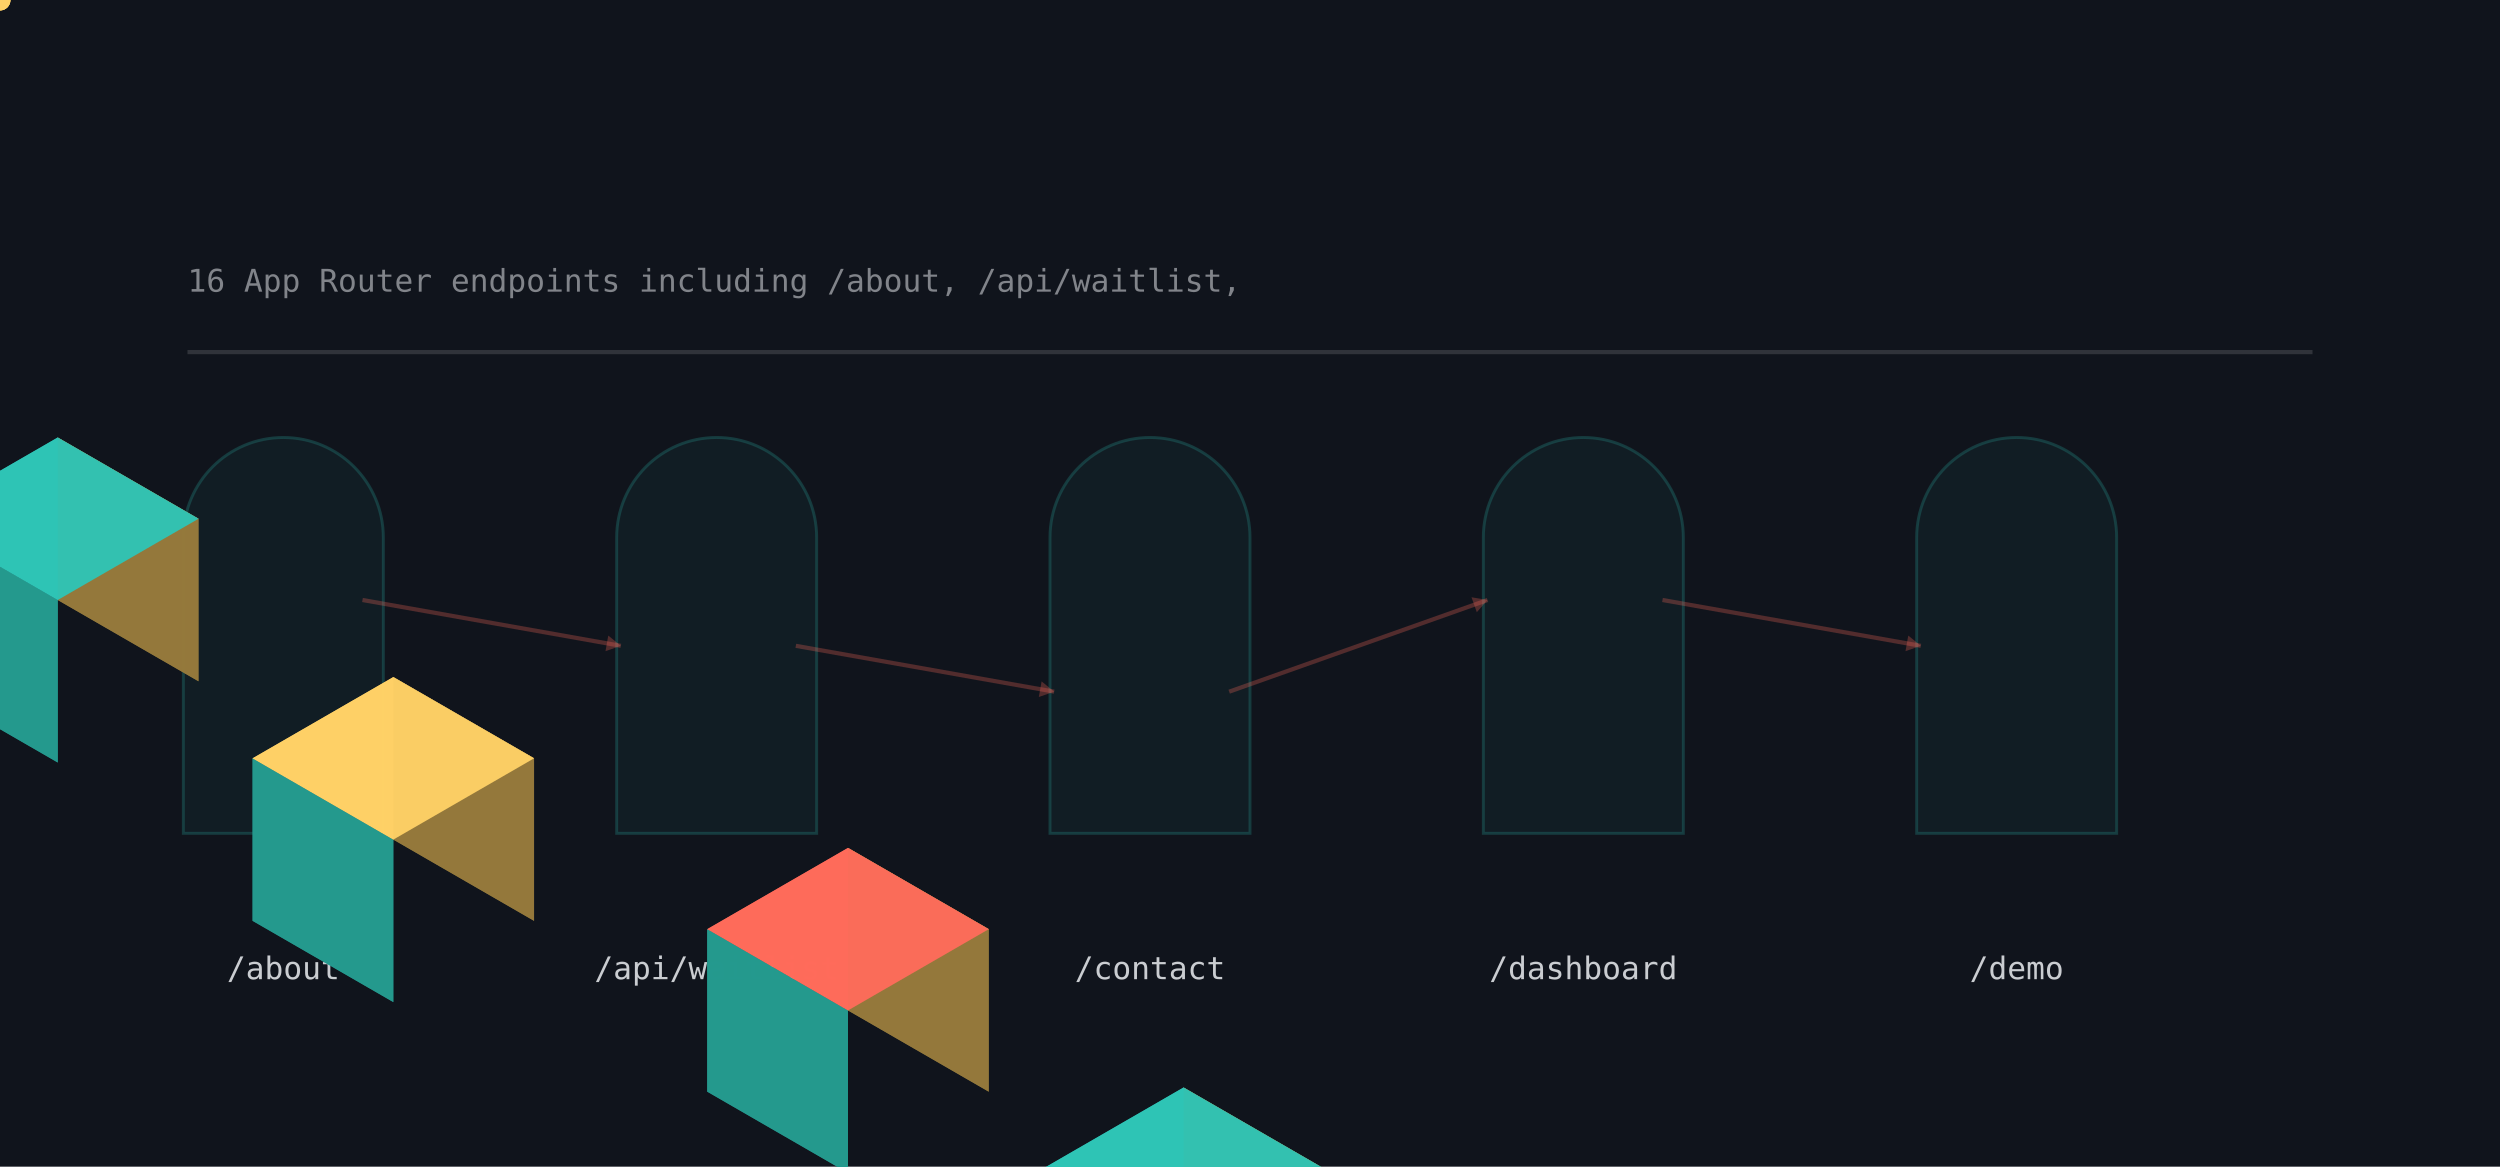
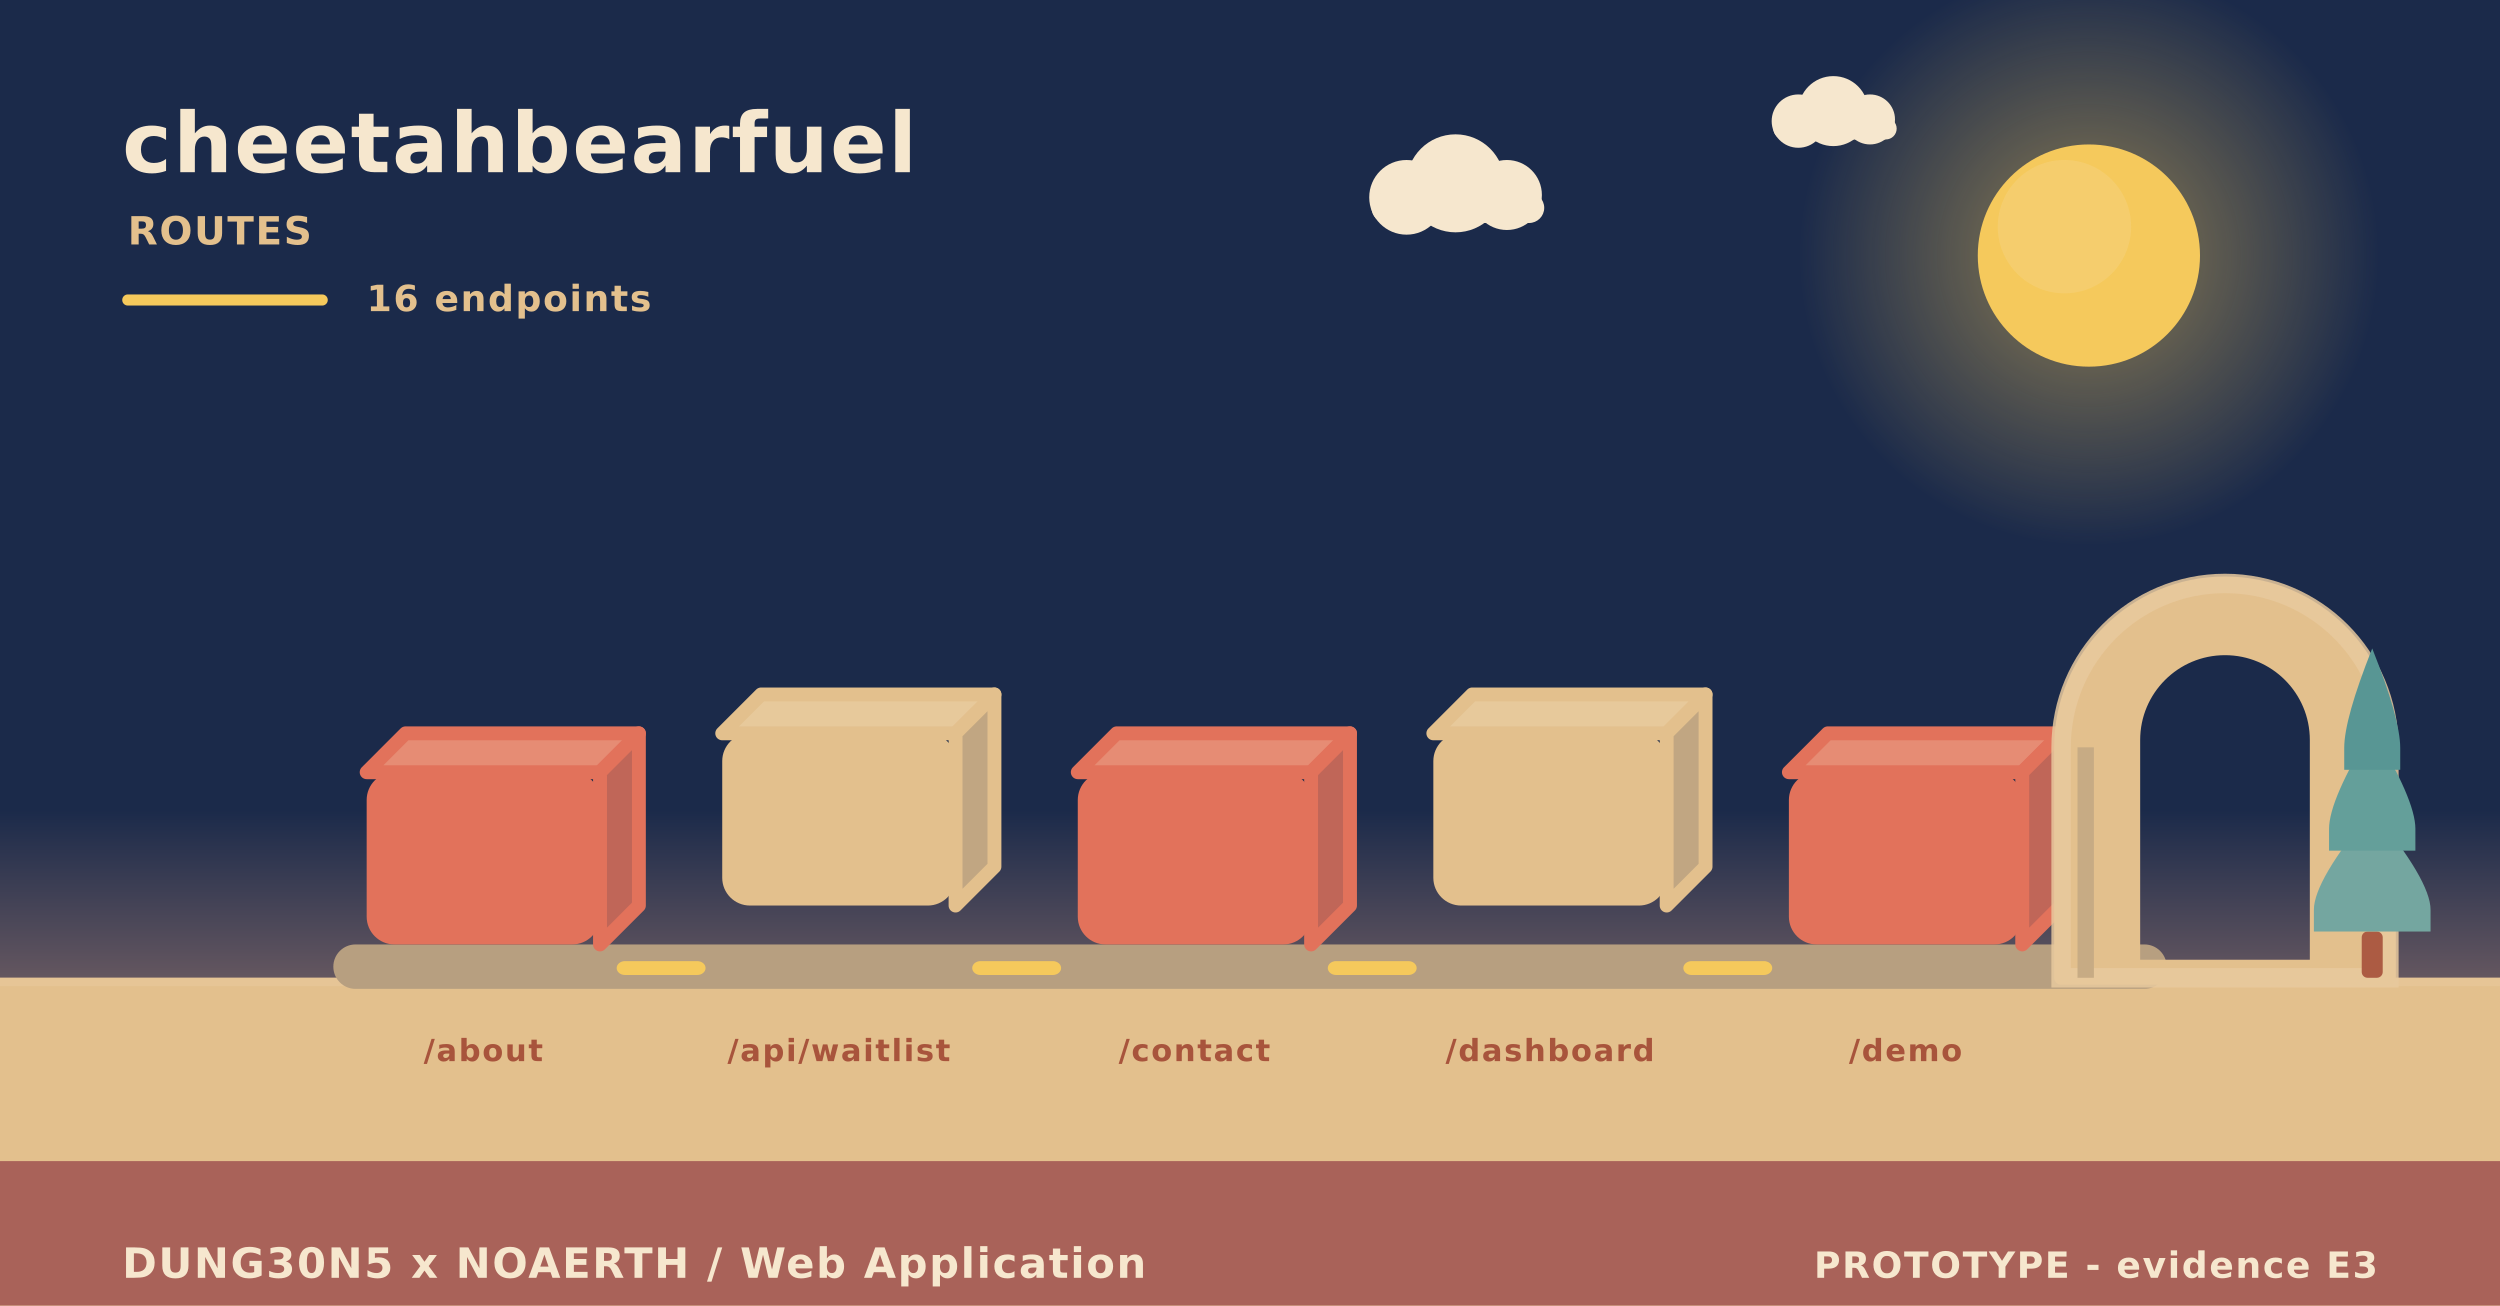
- <svg xmlns="http://www.w3.org/2000/svg" viewBox="0 0 1200 560" width="1200" height="560" role="img" aria-label="cheetahbearfuel data flow">
-   <rect width="1200" height="560" fill="#10141c" />
-   <defs>
-     <linearGradient id="gf" x1="0" y1="0" x2="1" y2="1">
-       <stop offset="0%" stop-color="#ff6b5a" />
-       <stop offset="100%" stop-color="#2ec4b6" />
-     </linearGradient>
-   </defs>
-   <path d="M88.00,400.00 L88.00,258.00 A48.00,48.00 0 0 1 184.00,258.00 L184.00,400.00 Z" fill="rgba(46,196,182,0.100)" opacity="0.55" stroke="rgba(46,196,182,0.400)" stroke-width="1.4" />
-   <polygon points="-133.37,173.00 -65.82,212.00 -65.82,134.00 -133.37,95.00" fill="#94793b" opacity="0.95" />
-   <polygon points="-200.92,212.00 -133.37,251.00 -133.37,173.00 -200.92,134.00" fill="#24998e" opacity="0.95" />
-   <polygon points="-133.37,95.00 -65.82,134.00 -133.37,173.00 -200.92,134.00" fill="#ff6b5a" opacity="0.95" />
+ <svg xmlns="http://www.w3.org/2000/svg" width="900" height="470" viewBox="0 0 900 470" role="img" aria-label="cheetahbearfuel - how data moves">
+   <linearGradient id="skyd" x1="0" y1="0" x2="0" y2="1">
+     <stop offset="0" stop-color="#1b2a4a" />
+     <stop offset="0.62" stop-color="#1b2a4a" />
+     <stop offset="1" stop-color="#f3ad8a" />
+   </linearGradient>
+   <rect width="900" height="470" fill="url(#skyd)" />
+   <radialGradient id="sund">
+     <stop offset="0.35" stop-color="#f5c95c" stop-opacity="0.34" />
+     <stop offset="1" stop-color="#f5c95c" stop-opacity="0" />
+   </radialGradient>
+   <circle cx="752" cy="92" r="104" fill="url(#sund)" />
+   <circle cx="752" cy="92" r="40" fill="#f5c95c" />
+   <circle cx="743.2" cy="81.6" r="24" fill="#f5d27e" opacity="0.5" />
  <g>
-     <polygon points="-133.37,173.00 -65.82,212.00 -65.82,134.00 -133.37,95.00" fill="#94793b" opacity="0.95" />
-     <polygon points="-200.92,212.00 -133.37,251.00 -133.37,173.00 -200.92,134.00" fill="#24998e" opacity="0.95" />
-     <polygon points="-133.37,95.00 -65.82,134.00 -133.37,173.00 -200.92,134.00" fill="#ff6b5a" opacity="0.95" />
-     <animate attributeName="opacity" values="0.25;1.0;0.25" dur="3.583s" begin="0.0s" repeatCount="indefinite" />
+     <circle cx="524" cy="66" r="17.64" fill="#f6e7ce" />
+     <circle cx="506.36" cy="71.04" r="13.44" fill="#f6e7ce" />
+     <circle cx="542.48" cy="70.2" r="12.6" fill="#f6e7ce" />
+     <rect x="493.76" y="69.36" width="62.16" height="10.92" rx="5.46" fill="#f6e7ce" />
+     <animateTransform attributeName="transform" type="translate" values="0 0;24 0;0 0" dur="36s" begin="0s" repeatCount="indefinite" />
  </g>
-   <text x="136" y="470" font-family="ui-monospace,Menlo,monospace" font-size="15" fill="rgba(242,245,249,0.820)" text-anchor="middle">/about</text>
-   <path d="M296.00,400.00 L296.00,258.00 A48.00,48.00 0 0 1 392.00,258.00 L392.00,400.00 Z" fill="rgba(46,196,182,0.100)" opacity="0.55" stroke="rgba(46,196,182,0.400)" stroke-width="1.4" />
-   <polygon points="27.71,288.00 95.26,327.00 95.26,249.00 27.71,210.00" fill="#94793b" opacity="0.95" />
-   <polygon points="-39.84,327.00 27.71,366.00 27.71,288.00 -39.84,249.00" fill="#24998e" opacity="0.95" />
-   <polygon points="27.71,210.00 95.26,249.00 27.71,288.00 -39.84,249.00" fill="#2ec4b6" opacity="0.95" />
  <g>
-     <polygon points="27.71,288.00 95.26,327.00 95.26,249.00 27.71,210.00" fill="#94793b" opacity="0.95" />
-     <polygon points="-39.84,327.00 27.71,366.00 27.71,288.00 -39.84,249.00" fill="#24998e" opacity="0.95" />
-     <polygon points="27.71,210.00 95.26,249.00 27.71,288.00 -39.84,249.00" fill="#2ec4b6" opacity="0.95" />
-     <animate attributeName="opacity" values="0.25;1.0;0.25" dur="3.583s" begin="0.4s" repeatCount="indefinite" />
+     <circle cx="660" cy="40" r="12.6" fill="#f6e7ce" />
+     <circle cx="647.4" cy="43.6" r="9.6" fill="#f6e7ce" />
+     <circle cx="673.2" cy="43" r="9" fill="#f6e7ce" />
+     <rect x="638.4" y="42.4" width="44.4" height="7.8" rx="3.9" fill="#f6e7ce" />
+     <animateTransform attributeName="transform" type="translate" values="0 0;-18 0;0 0" dur="46s" begin="3s" repeatCount="indefinite" />
  </g>
-   <text x="344" y="470" font-family="ui-monospace,Menlo,monospace" font-size="15" fill="rgba(242,245,249,0.820)" text-anchor="middle">/api/waitlist</text>
-   <line x1="174.00" y1="288.00" x2="298.00" y2="310.00" stroke="rgba(255,107,90,0.500)" stroke-width="2.00" opacity="0.55" />
-   <polygon points="298.00,310.00 291.97,305.07 290.64,312.55" fill="rgba(255,107,90,0.500)" opacity="0.55" />
-   <g opacity="0.9">
-     <circle cx="0.00" cy="0.00" r="5.00" fill="#ffd166" opacity="1.00" />
-     <animateTransform attributeName="transform" type="translate" values="174.00,288.00 298.00,310.00" dur="2.867s" begin="0.0s" repeatCount="indefinite" />
-     <animateTransform attributeName="transform" type="translate" values="298.00,310.00 174.00,288.00" dur="2.867s" begin="1.433s" repeatCount="indefinite" />
+   <rect x="0" y="352" width="900" height="118" fill="#e3c08d" />
+   <rect x="0" y="352" width="900" height="3" fill="#e6c596" />
+   <text x="44" y="62" font-family="Verdana,DejaVu Sans,sans-serif" font-size="30" font-weight="700" letter-spacing="0.6" fill="#f6e7ce" text-anchor="start">cheetahbearfuel</text>
+   <text x="46" y="88" font-family="Verdana,DejaVu Sans,sans-serif" font-size="14" font-weight="700" letter-spacing="0.6" fill="#e3c08d" text-anchor="start">ROUTES</text>
+   <rect x="44" y="106" width="74" height="4" rx="2" fill="#f5c95c" />
+   <text x="132" y="112" font-family="Verdana,DejaVu Sans,sans-serif" font-size="13" font-weight="700" letter-spacing="0.6" fill="#e3c08d" text-anchor="start">16 endpoints</text>
+   <rect x="120" y="340" width="660" height="16" rx="8" fill="#b79f80" />
+   <g>
+     <path d="M132,278 L216,278 L230,264 L146,264 Z" fill="#e68c74" stroke="#e2725b" stroke-width="5" stroke-linejoin="round" />
+     <path d="M216,278 L230,264 L230,326 L216,340 Z" fill="#c06658" stroke="#e2725b" stroke-width="5" stroke-linejoin="round" />
+     <rect x="132" y="278" width="84" height="62" rx="10" fill="#e2725b" />
+     <animateTransform attributeName="transform" type="translate" values="0 10;0 0" dur="0.8s" begin="0s" fill="freeze" />
  </g>
-   <path d="M504.00,400.00 L504.00,258.00 A48.00,48.00 0 0 1 600.00,258.00 L600.00,400.00 Z" fill="rgba(46,196,182,0.100)" opacity="0.55" stroke="rgba(46,196,182,0.400)" stroke-width="1.4" />
-   <polygon points="188.79,403.00 256.34,442.00 256.34,364.00 188.79,325.00" fill="#94793b" opacity="0.95" />
-   <polygon points="121.24,442.00 188.79,481.00 188.79,403.00 121.24,364.00" fill="#24998e" opacity="0.95" />
-   <polygon points="188.79,325.00 256.34,364.00 188.79,403.00 121.24,364.00" fill="#ffd166" opacity="0.95" />
+   <text x="174" y="382" font-family="Verdana,DejaVu Sans,sans-serif" font-size="11" font-weight="700" letter-spacing="0.6" fill="#a8543c" text-anchor="middle">/about</text>
  <g>
-     <polygon points="188.79,403.00 256.34,442.00 256.34,364.00 188.79,325.00" fill="#94793b" opacity="0.95" />
-     <polygon points="121.24,442.00 188.79,481.00 188.79,403.00 121.24,364.00" fill="#24998e" opacity="0.95" />
-     <polygon points="188.79,325.00 256.34,364.00 188.79,403.00 121.24,364.00" fill="#ffd166" opacity="0.95" />
-     <animate attributeName="opacity" values="0.25;1.0;0.25" dur="3.583s" begin="0.8s" repeatCount="indefinite" />
+     <path d="M260,264 L344,264 L358,250 L274,250 Z" fill="#e7c99b" stroke="#e3c08d" stroke-width="5" stroke-linejoin="round" />
+     <path d="M344,264 L358,250 L358,312 L344,326 Z" fill="#c1a682" stroke="#e3c08d" stroke-width="5" stroke-linejoin="round" />
+     <rect x="260" y="264" width="84" height="62" rx="10" fill="#e3c08d" />
+     <animateTransform attributeName="transform" type="translate" values="0 10;0 0" dur="0.8s" begin="0.26s" fill="freeze" />
  </g>
-   <text x="552" y="470" font-family="ui-monospace,Menlo,monospace" font-size="15" fill="rgba(242,245,249,0.820)" text-anchor="middle">/contact</text>
-   <line x1="382.00" y1="310.00" x2="506.00" y2="332.00" stroke="rgba(255,107,90,0.500)" stroke-width="2.00" opacity="0.55" />
-   <polygon points="506.00,332.00 499.97,327.07 498.64,334.55" fill="rgba(255,107,90,0.500)" opacity="0.55" />
-   <g opacity="0.9">
-     <circle cx="0.00" cy="0.00" r="5.00" fill="#ffd166" opacity="1.00" />
-     <animateTransform attributeName="transform" type="translate" values="382.00,310.00 506.00,332.00" dur="2.867s" begin="0.45s" repeatCount="indefinite" />
-     <animateTransform attributeName="transform" type="translate" values="506.00,332.00 382.00,310.00" dur="2.867s" begin="1.883s" repeatCount="indefinite" />
+   <text x="302" y="382" font-family="Verdana,DejaVu Sans,sans-serif" font-size="11" font-weight="700" letter-spacing="0.6" fill="#a8543c" text-anchor="middle">/api/waitlist</text>
+   <rect x="222" y="346" width="32" height="5" rx="3" fill="#f5c95c" />
+   <animate attributeName="opacity" values="0.3;1;0.3" dur="3.4s" begin="0.5s" repeatCount="indefinite" />
+   <g>
+     <path d="M388,278 L472,278 L486,264 L402,264 Z" fill="#e68c74" stroke="#e2725b" stroke-width="5" stroke-linejoin="round" />
+     <path d="M472,278 L486,264 L486,326 L472,340 Z" fill="#c06658" stroke="#e2725b" stroke-width="5" stroke-linejoin="round" />
+     <rect x="388" y="278" width="84" height="62" rx="10" fill="#e2725b" />
+     <animateTransform attributeName="transform" type="translate" values="0 10;0 0" dur="0.8s" begin="0.52s" fill="freeze" />
  </g>
-   <path d="M712.00,400.00 L712.00,258.00 A48.00,48.00 0 0 1 808.00,258.00 L808.00,400.00 Z" fill="rgba(46,196,182,0.100)" opacity="0.55" stroke="rgba(46,196,182,0.400)" stroke-width="1.4" />
-   <polygon points="407.03,485.00 474.58,524.00 474.58,446.00 407.03,407.00" fill="#94793b" opacity="0.95" />
-   <polygon points="339.48,524.00 407.03,563.00 407.03,485.00 339.48,446.00" fill="#24998e" opacity="0.95" />
-   <polygon points="407.03,407.00 474.58,446.00 407.03,485.00 339.48,446.00" fill="#ff6b5a" opacity="0.95" />
+   <text x="430" y="382" font-family="Verdana,DejaVu Sans,sans-serif" font-size="11" font-weight="700" letter-spacing="0.6" fill="#a8543c" text-anchor="middle">/contact</text>
+   <rect x="350" y="346" width="32" height="5" rx="3" fill="#f5c95c" />
+   <animate attributeName="opacity" values="0.3;1;0.3" dur="3.4s" begin="1s" repeatCount="indefinite" />
  <g>
-     <polygon points="407.03,485.00 474.58,524.00 474.58,446.00 407.03,407.00" fill="#94793b" opacity="0.95" />
-     <polygon points="339.48,524.00 407.03,563.00 407.03,485.00 339.48,446.00" fill="#24998e" opacity="0.95" />
-     <polygon points="407.03,407.00 474.58,446.00 407.03,485.00 339.48,446.00" fill="#ff6b5a" opacity="0.95" />
-     <animate attributeName="opacity" values="0.25;1.0;0.25" dur="3.583s" begin="1.2s" repeatCount="indefinite" />
+     <path d="M516,264 L600,264 L614,250 L530,250 Z" fill="#e7c99b" stroke="#e3c08d" stroke-width="5" stroke-linejoin="round" />
+     <path d="M600,264 L614,250 L614,312 L600,326 Z" fill="#c1a682" stroke="#e3c08d" stroke-width="5" stroke-linejoin="round" />
+     <rect x="516" y="264" width="84" height="62" rx="10" fill="#e3c08d" />
+     <animateTransform attributeName="transform" type="translate" values="0 10;0 0" dur="0.8s" begin="0.78s" fill="freeze" />
  </g>
-   <text x="760" y="470" font-family="ui-monospace,Menlo,monospace" font-size="15" fill="rgba(242,245,249,0.820)" text-anchor="middle">/dashboard</text>
-   <line x1="590.00" y1="332.00" x2="714.00" y2="288.00" stroke="rgba(255,107,90,0.500)" stroke-width="2.00" opacity="0.55" />
-   <polygon points="714.00,288.00 706.32,286.69 708.86,293.86" fill="rgba(255,107,90,0.500)" opacity="0.55" />
-   <g opacity="0.9">
-     <circle cx="0.00" cy="0.00" r="5.00" fill="#ffd166" opacity="1.00" />
-     <animateTransform attributeName="transform" type="translate" values="590.00,332.00 714.00,288.00" dur="2.867s" begin="0.9s" repeatCount="indefinite" />
-     <animateTransform attributeName="transform" type="translate" values="714.00,288.00 590.00,332.00" dur="2.867s" begin="2.333s" repeatCount="indefinite" />
+   <text x="558" y="382" font-family="Verdana,DejaVu Sans,sans-serif" font-size="11" font-weight="700" letter-spacing="0.6" fill="#a8543c" text-anchor="middle">/dashboard</text>
+   <rect x="478" y="346" width="32" height="5" rx="3" fill="#f5c95c" />
+   <animate attributeName="opacity" values="0.3;1;0.3" dur="3.4s" begin="1.5s" repeatCount="indefinite" />
+   <g>
+     <path d="M644,278 L728,278 L742,264 L658,264 Z" fill="#e68c74" stroke="#e2725b" stroke-width="5" stroke-linejoin="round" />
+     <path d="M728,278 L742,264 L742,326 L728,340 Z" fill="#c06658" stroke="#e2725b" stroke-width="5" stroke-linejoin="round" />
+     <rect x="644" y="278" width="84" height="62" rx="10" fill="#e2725b" />
+     <animateTransform attributeName="transform" type="translate" values="0 10;0 0" dur="0.8s" begin="1.04s" fill="freeze" />
  </g>
-   <path d="M920.00,400.00 L920.00,258.00 A48.00,48.00 0 0 1 1016.00,258.00 L1016.00,400.00 Z" fill="rgba(46,196,182,0.100)" opacity="0.55" stroke="rgba(46,196,182,0.400)" stroke-width="1.4" />
-   <polygon points="568.11,600.00 635.66,639.00 635.66,561.00 568.11,522.00" fill="#94793b" opacity="0.95" />
-   <polygon points="500.56,639.00 568.11,678.00 568.11,600.00 500.56,561.00" fill="#24998e" opacity="0.95" />
-   <polygon points="568.11,522.00 635.66,561.00 568.11,600.00 500.56,561.00" fill="#2ec4b6" opacity="0.95" />
-   <g>
-     <polygon points="568.11,600.00 635.66,639.00 635.66,561.00 568.11,522.00" fill="#94793b" opacity="0.95" />
-     <polygon points="500.56,639.00 568.11,678.00 568.11,600.00 500.56,561.00" fill="#24998e" opacity="0.95" />
-     <polygon points="568.11,522.00 635.66,561.00 568.11,600.00 500.56,561.00" fill="#2ec4b6" opacity="0.95" />
-     <animate attributeName="opacity" values="0.25;1.0;0.25" dur="3.583s" begin="1.6s" repeatCount="indefinite" />
-   </g>
-   <text x="968" y="470" font-family="ui-monospace,Menlo,monospace" font-size="15" fill="rgba(242,245,249,0.820)" text-anchor="middle">/demo</text>
-   <line x1="798.00" y1="288.00" x2="922.00" y2="310.00" stroke="rgba(255,107,90,0.500)" stroke-width="2.00" opacity="0.55" />
-   <polygon points="922.00,310.00 915.97,305.07 914.64,312.55" fill="rgba(255,107,90,0.500)" opacity="0.55" />
-   <g opacity="0.9">
-     <circle cx="0.00" cy="0.00" r="5.00" fill="#ffd166" opacity="1.00" />
-     <animateTransform attributeName="transform" type="translate" values="798.00,288.00 922.00,310.00" dur="2.867s" begin="1.35s" repeatCount="indefinite" />
-     <animateTransform attributeName="transform" type="translate" values="922.00,310.00 798.00,288.00" dur="2.867s" begin="2.783s" repeatCount="indefinite" />
-   </g>
-   <rect x="90.00" y="168.00" width="1020.00" height="2.00" rx="0.00" fill="rgba(242,245,249,0.140)" opacity="1.00" />
-   <text x="90" y="140" font-family="ui-monospace,Menlo,monospace" font-size="15" fill="rgba(242,245,249,0.500)">16 App Router endpoints including /about, /api/waitlist,</text>
+   <text x="686" y="382" font-family="Verdana,DejaVu Sans,sans-serif" font-size="11" font-weight="700" letter-spacing="0.6" fill="#a8543c" text-anchor="middle">/demo</text>
+   <rect x="606" y="346" width="32" height="5" rx="3" fill="#f5c95c" />
+   <animate attributeName="opacity" values="0.3;1;0.3" dur="3.4s" begin="2s" repeatCount="indefinite" />
+   <path d="M742,352 L742,269.04 A59,59 0 0 1 860,269.04 L860,352 Z M767.96,348 L767.96,266.4 A33.04,33.04 0 0 1 834.04,266.4 L834.04,348 Z" fill="#e3c08d" fill-rule="evenodd" stroke="#e3c08d" stroke-width="5" stroke-linejoin="round" />
+   <path d="M742,352 L742,269.04 A59,59 0 0 1 860,269.04 L860,352 Z" fill="none" stroke="#e8c99d" stroke-width="7" stroke-linecap="round" opacity="0.85" />
+   <rect x="747.9" y="269.04" width="5.9" height="82.96" fill="#c7ab84" />
+   <rect x="850.22" y="335.36" width="7.56" height="16.64" rx="2.1" fill="#ac5b43" />
+   <path d="M854,291.68 Q833,317.01 833,327.5 Q833,335.36 833,335.36 L875,335.36 Q875,335.36 875,327.5 Q875,317.01 854,291.68 Z" fill="#74a6a0" />
+   <path d="M854,262.56 Q838.46,287.89 838.46,298.38 Q838.46,306.24 838.46,306.24 L869.54,306.24 Q869.54,306.24 869.54,298.38 Q869.54,287.89 854,262.56 Z" fill="#649f9a" />
+   <path d="M854,233.44 Q843.92,258.77 843.92,269.26 Q843.92,277.12 843.92,277.12 L864.08,277.12 Q864.08,277.12 864.08,269.26 Q864.08,258.77 854,233.44 Z" fill="#589694" />
+   <rect x="0" y="418" width="900" height="52" rx="0" fill="#a65c56" opacity="0.94" />
+   <text x="44" y="460" font-family="Verdana,DejaVu Sans,sans-serif" font-size="15" font-weight="700" letter-spacing="0.6" fill="#f6e7ce" text-anchor="start">DUNG30N5 x NOAERTH  /  Web Application</text>
+   <text x="856" y="460" font-family="Verdana,DejaVu Sans,sans-serif" font-size="13" font-weight="700" letter-spacing="0.6" fill="#f6e7ce" text-anchor="end">PROTOTYPE  -  evidence E3</text>
</svg>
